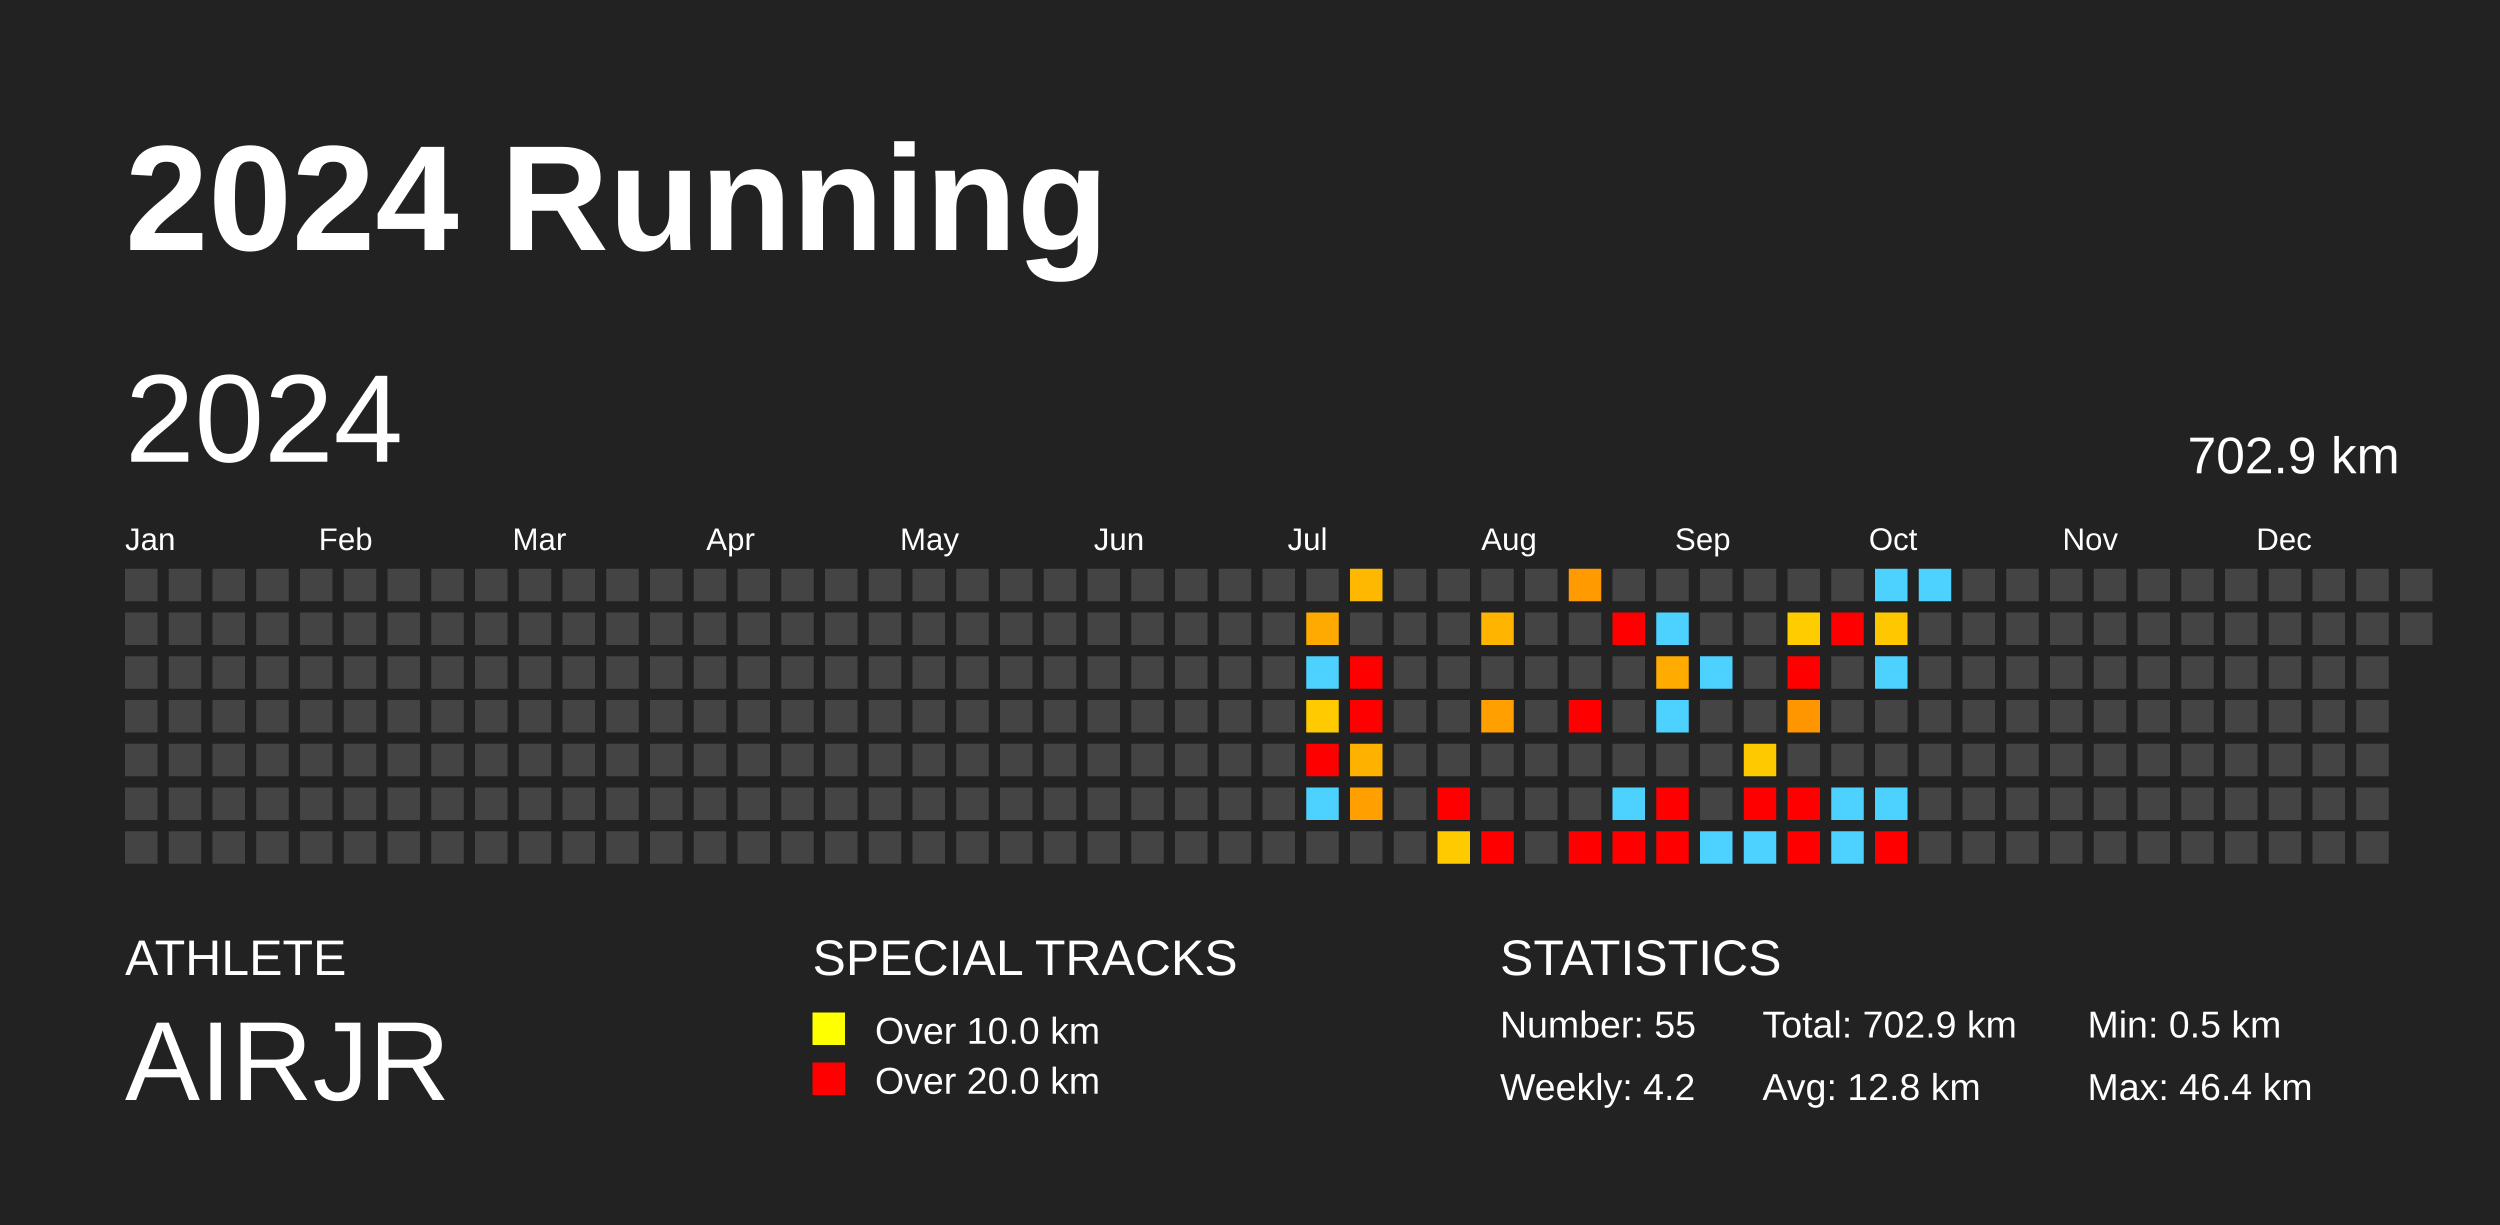
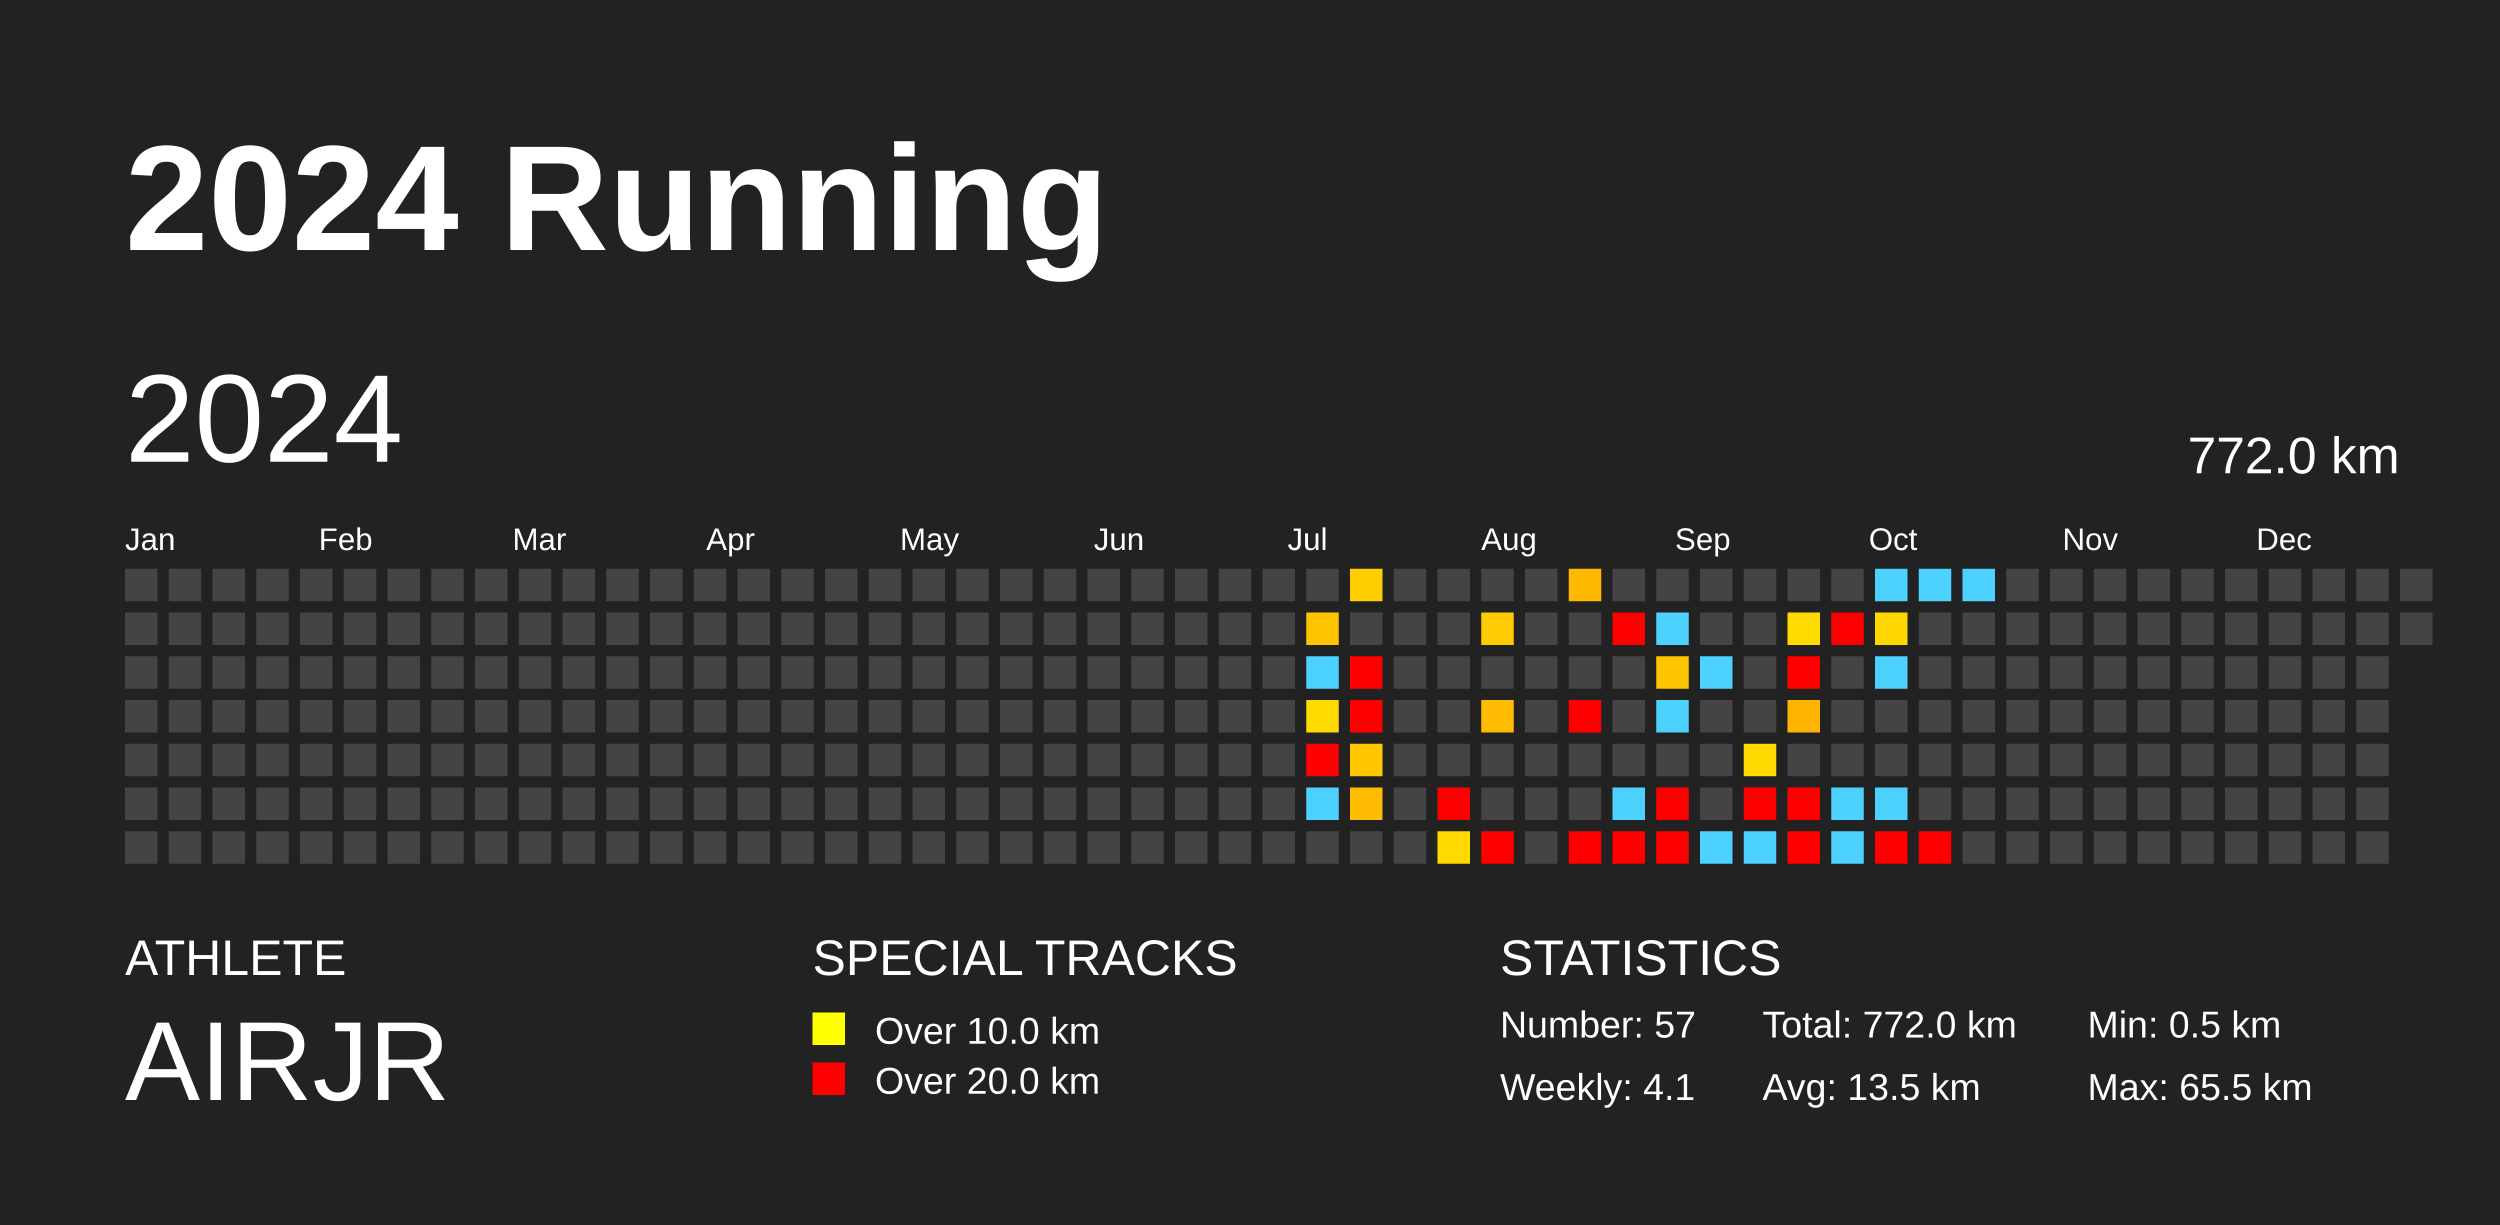
<svg xmlns="http://www.w3.org/2000/svg" baseProfile="full" height="98mm" version="1.1" viewBox="0,0,200,98" width="200mm">
  <defs />
  <rect fill="#222222" height="98" width="200" x="0" y="0" />
  <text fill="#FFFFFF" style="font-size:12px; font-family:Arial; font-weight:bold;" x="10" y="20">2024 Running</text>
  <text fill="#FFFFFF" style="font-size:4px; font-family:Arial" x="10" y="78">ATHLETE</text>
  <text fill="#FFFFFF" style="font-size:9px; font-family:Arial" x="10" y="88">AIRJR</text>
  <text fill="#FFFFFF" style="font-size:4px; font-family:Arial" x="65" y="78">SPECIAL TRACKS</text>
  <rect fill="yellow" height="2.6" width="2.6" x="65" y="81" />
  <text fill="#FFFFFF" style="font-size:3px; font-family:Arial" x="70" y="83.5">Over 10.0 km</text>
  <rect fill="red" height="2.6" width="2.6" x="65" y="85" />
  <text fill="#FFFFFF" style="font-size:3px; font-family:Arial" x="70" y="87.5">Over 20.0 km</text>
  <text fill="#FFFFFF" style="font-size:4px; font-family:Arial" x="120" y="78">STATISTICS</text>
-   <text fill="#FFFFFF" style="font-size:3px; font-family:Arial" x="120" y="83">Number: 55</text>
-   <text fill="#FFFFFF" style="font-size:3px; font-family:Arial" x="120" y="88">Weekly: 4.2</text>
-   <text fill="#FFFFFF" style="font-size:3px; font-family:Arial" x="141" y="83">Total: 702.9 km</text>
-   <text fill="#FFFFFF" style="font-size:3px; font-family:Arial" x="141" y="88">Avg: 12.8 km</text>
+   <text fill="#FFFFFF" style="font-size:3px; font-family:Arial" x="120" y="83">Number: 57</text>
+   <text fill="#FFFFFF" style="font-size:3px; font-family:Arial" x="120" y="88">Weekly: 4.1</text>
+   <text fill="#FFFFFF" style="font-size:3px; font-family:Arial" x="141" y="83">Total: 772.0 km</text>
+   <text fill="#FFFFFF" style="font-size:3px; font-family:Arial" x="141" y="88">Avg: 13.5 km</text>
  <text fill="#FFFFFF" style="font-size:3px; font-family:Arial" x="167" y="83">Min: 0.5 km</text>
-   <text fill="#FFFFFF" style="font-size:3px; font-family:Arial" x="167" y="88">Max: 46.4 km</text>
+   <text fill="#FFFFFF" style="font-size:3px; font-family:Arial" x="167" y="88">Max: 65.5 km</text>
  <text dominant-baseline="hanging" fill="#FFFFFF" style="font-size:10.0px; font-family:Arial;" x="10" y="30">2024</text>
-   <text dominant-baseline="hanging" fill="#FFFFFF" style="font-size:4.125px; font-family:Arial;" x="175" y="35">702.9 km</text>
+   <text dominant-baseline="hanging" fill="#FFFFFF" style="font-size:4.125px; font-family:Arial;" x="175" y="35">772.0 km</text>
  <text fill="#FFFFFF" style="font-size:2.5px; font-family:Arial" x="10.0" y="44">Jan</text>
  <text fill="#FFFFFF" style="font-size:2.5px; font-family:Arial" x="25.5" y="44">Feb</text>
  <text fill="#FFFFFF" style="font-size:2.5px; font-family:Arial" x="41.0" y="44">Mar</text>
  <text fill="#FFFFFF" style="font-size:2.5px; font-family:Arial" x="56.5" y="44">Apr</text>
  <text fill="#FFFFFF" style="font-size:2.5px; font-family:Arial" x="72.0" y="44">May</text>
  <text fill="#FFFFFF" style="font-size:2.5px; font-family:Arial" x="87.5" y="44">Jun</text>
  <text fill="#FFFFFF" style="font-size:2.5px; font-family:Arial" x="103.0" y="44">Jul</text>
  <text fill="#FFFFFF" style="font-size:2.5px; font-family:Arial" x="118.5" y="44">Aug</text>
  <text fill="#FFFFFF" style="font-size:2.5px; font-family:Arial" x="134.0" y="44">Sep</text>
  <text fill="#FFFFFF" style="font-size:2.5px; font-family:Arial" x="149.5" y="44">Oct</text>
  <text fill="#FFFFFF" style="font-size:2.5px; font-family:Arial" x="165.0" y="44">Nov</text>
  <text fill="#FFFFFF" style="font-size:2.5px; font-family:Arial" x="180.5" y="44">Dec</text>
  <rect fill="#444444" height="2.6" width="2.6" x="10.0" y="45.5" />
  <rect fill="#444444" height="2.6" width="2.6" x="10.0" y="49.0" />
  <rect fill="#444444" height="2.6" width="2.6" x="10.0" y="52.5" />
  <rect fill="#444444" height="2.6" width="2.6" x="10.0" y="56.0" />
  <rect fill="#444444" height="2.6" width="2.6" x="10.0" y="59.5" />
  <rect fill="#444444" height="2.6" width="2.6" x="10.0" y="63.0" />
  <rect fill="#444444" height="2.6" width="2.6" x="10.0" y="66.5" />
  <rect fill="#444444" height="2.6" width="2.6" x="13.5" y="45.5" />
  <rect fill="#444444" height="2.6" width="2.6" x="13.5" y="49.0" />
  <rect fill="#444444" height="2.6" width="2.6" x="13.5" y="52.5" />
  <rect fill="#444444" height="2.6" width="2.6" x="13.5" y="56.0" />
  <rect fill="#444444" height="2.6" width="2.6" x="13.5" y="59.5" />
  <rect fill="#444444" height="2.6" width="2.6" x="13.5" y="63.0" />
  <rect fill="#444444" height="2.6" width="2.6" x="13.5" y="66.5" />
  <rect fill="#444444" height="2.6" width="2.6" x="17.0" y="45.5" />
  <rect fill="#444444" height="2.6" width="2.6" x="17.0" y="49.0" />
  <rect fill="#444444" height="2.6" width="2.6" x="17.0" y="52.5" />
  <rect fill="#444444" height="2.6" width="2.6" x="17.0" y="56.0" />
  <rect fill="#444444" height="2.6" width="2.6" x="17.0" y="59.5" />
  <rect fill="#444444" height="2.6" width="2.6" x="17.0" y="63.0" />
  <rect fill="#444444" height="2.6" width="2.6" x="17.0" y="66.5" />
  <rect fill="#444444" height="2.6" width="2.6" x="20.5" y="45.5" />
  <rect fill="#444444" height="2.6" width="2.6" x="20.5" y="49.0" />
  <rect fill="#444444" height="2.6" width="2.6" x="20.5" y="52.5" />
  <rect fill="#444444" height="2.6" width="2.6" x="20.5" y="56.0" />
  <rect fill="#444444" height="2.6" width="2.6" x="20.5" y="59.5" />
  <rect fill="#444444" height="2.6" width="2.6" x="20.5" y="63.0" />
  <rect fill="#444444" height="2.6" width="2.6" x="20.5" y="66.5" />
  <rect fill="#444444" height="2.6" width="2.6" x="24.0" y="45.5" />
  <rect fill="#444444" height="2.6" width="2.6" x="24.0" y="49.0" />
  <rect fill="#444444" height="2.6" width="2.6" x="24.0" y="52.5" />
  <rect fill="#444444" height="2.6" width="2.6" x="24.0" y="56.0" />
  <rect fill="#444444" height="2.6" width="2.6" x="24.0" y="59.5" />
  <rect fill="#444444" height="2.6" width="2.6" x="24.0" y="63.0" />
  <rect fill="#444444" height="2.6" width="2.6" x="24.0" y="66.5" />
  <rect fill="#444444" height="2.6" width="2.6" x="27.5" y="45.5" />
  <rect fill="#444444" height="2.6" width="2.6" x="27.5" y="49.0" />
  <rect fill="#444444" height="2.6" width="2.6" x="27.5" y="52.5" />
  <rect fill="#444444" height="2.6" width="2.6" x="27.5" y="56.0" />
  <rect fill="#444444" height="2.6" width="2.6" x="27.5" y="59.5" />
  <rect fill="#444444" height="2.6" width="2.6" x="27.5" y="63.0" />
  <rect fill="#444444" height="2.6" width="2.6" x="27.5" y="66.5" />
  <rect fill="#444444" height="2.6" width="2.6" x="31.0" y="45.5" />
  <rect fill="#444444" height="2.6" width="2.6" x="31.0" y="49.0" />
  <rect fill="#444444" height="2.6" width="2.6" x="31.0" y="52.5" />
  <rect fill="#444444" height="2.6" width="2.6" x="31.0" y="56.0" />
  <rect fill="#444444" height="2.6" width="2.6" x="31.0" y="59.5" />
  <rect fill="#444444" height="2.6" width="2.6" x="31.0" y="63.0" />
  <rect fill="#444444" height="2.6" width="2.6" x="31.0" y="66.5" />
  <rect fill="#444444" height="2.6" width="2.6" x="34.5" y="45.5" />
  <rect fill="#444444" height="2.6" width="2.6" x="34.5" y="49.0" />
  <rect fill="#444444" height="2.6" width="2.6" x="34.5" y="52.5" />
  <rect fill="#444444" height="2.6" width="2.6" x="34.5" y="56.0" />
  <rect fill="#444444" height="2.6" width="2.6" x="34.5" y="59.5" />
  <rect fill="#444444" height="2.6" width="2.6" x="34.5" y="63.0" />
  <rect fill="#444444" height="2.6" width="2.6" x="34.5" y="66.5" />
  <rect fill="#444444" height="2.6" width="2.6" x="38.0" y="45.5" />
  <rect fill="#444444" height="2.6" width="2.6" x="38.0" y="49.0" />
  <rect fill="#444444" height="2.6" width="2.6" x="38.0" y="52.5" />
  <rect fill="#444444" height="2.6" width="2.6" x="38.0" y="56.0" />
  <rect fill="#444444" height="2.6" width="2.6" x="38.0" y="59.5" />
  <rect fill="#444444" height="2.6" width="2.6" x="38.0" y="63.0" />
  <rect fill="#444444" height="2.6" width="2.6" x="38.0" y="66.5" />
  <rect fill="#444444" height="2.6" width="2.6" x="41.5" y="45.5" />
  <rect fill="#444444" height="2.6" width="2.6" x="41.5" y="49.0" />
  <rect fill="#444444" height="2.6" width="2.6" x="41.5" y="52.5" />
  <rect fill="#444444" height="2.6" width="2.6" x="41.5" y="56.0" />
  <rect fill="#444444" height="2.6" width="2.6" x="41.5" y="59.5" />
  <rect fill="#444444" height="2.6" width="2.6" x="41.5" y="63.0" />
  <rect fill="#444444" height="2.6" width="2.6" x="41.5" y="66.5" />
  <rect fill="#444444" height="2.6" width="2.6" x="45.0" y="45.5" />
  <rect fill="#444444" height="2.6" width="2.6" x="45.0" y="49.0" />
  <rect fill="#444444" height="2.6" width="2.6" x="45.0" y="52.5" />
  <rect fill="#444444" height="2.6" width="2.6" x="45.0" y="56.0" />
  <rect fill="#444444" height="2.6" width="2.6" x="45.0" y="59.5" />
  <rect fill="#444444" height="2.6" width="2.6" x="45.0" y="63.0" />
  <rect fill="#444444" height="2.6" width="2.6" x="45.0" y="66.5" />
  <rect fill="#444444" height="2.6" width="2.6" x="48.5" y="45.5" />
  <rect fill="#444444" height="2.6" width="2.6" x="48.5" y="49.0" />
  <rect fill="#444444" height="2.6" width="2.6" x="48.5" y="52.5" />
  <rect fill="#444444" height="2.6" width="2.6" x="48.5" y="56.0" />
  <rect fill="#444444" height="2.6" width="2.6" x="48.5" y="59.5" />
  <rect fill="#444444" height="2.6" width="2.6" x="48.5" y="63.0" />
  <rect fill="#444444" height="2.6" width="2.6" x="48.5" y="66.5" />
  <rect fill="#444444" height="2.6" width="2.6" x="52.0" y="45.5" />
  <rect fill="#444444" height="2.6" width="2.6" x="52.0" y="49.0" />
  <rect fill="#444444" height="2.6" width="2.6" x="52.0" y="52.5" />
  <rect fill="#444444" height="2.6" width="2.6" x="52.0" y="56.0" />
  <rect fill="#444444" height="2.6" width="2.6" x="52.0" y="59.5" />
  <rect fill="#444444" height="2.6" width="2.6" x="52.0" y="63.0" />
  <rect fill="#444444" height="2.6" width="2.6" x="52.0" y="66.5" />
  <rect fill="#444444" height="2.6" width="2.6" x="55.5" y="45.5" />
  <rect fill="#444444" height="2.6" width="2.6" x="55.5" y="49.0" />
  <rect fill="#444444" height="2.6" width="2.6" x="55.5" y="52.5" />
  <rect fill="#444444" height="2.6" width="2.6" x="55.5" y="56.0" />
  <rect fill="#444444" height="2.6" width="2.6" x="55.5" y="59.5" />
  <rect fill="#444444" height="2.6" width="2.6" x="55.5" y="63.0" />
  <rect fill="#444444" height="2.6" width="2.6" x="55.5" y="66.5" />
  <rect fill="#444444" height="2.6" width="2.6" x="59.0" y="45.5" />
  <rect fill="#444444" height="2.6" width="2.6" x="59.0" y="49.0" />
  <rect fill="#444444" height="2.6" width="2.6" x="59.0" y="52.5" />
  <rect fill="#444444" height="2.6" width="2.6" x="59.0" y="56.0" />
  <rect fill="#444444" height="2.6" width="2.6" x="59.0" y="59.5" />
  <rect fill="#444444" height="2.6" width="2.6" x="59.0" y="63.0" />
  <rect fill="#444444" height="2.6" width="2.6" x="59.0" y="66.5" />
  <rect fill="#444444" height="2.6" width="2.6" x="62.5" y="45.5" />
  <rect fill="#444444" height="2.6" width="2.6" x="62.5" y="49.0" />
  <rect fill="#444444" height="2.6" width="2.6" x="62.5" y="52.5" />
  <rect fill="#444444" height="2.6" width="2.6" x="62.5" y="56.0" />
  <rect fill="#444444" height="2.6" width="2.6" x="62.5" y="59.5" />
  <rect fill="#444444" height="2.6" width="2.6" x="62.5" y="63.0" />
  <rect fill="#444444" height="2.6" width="2.6" x="62.5" y="66.5" />
  <rect fill="#444444" height="2.6" width="2.6" x="66.0" y="45.5" />
  <rect fill="#444444" height="2.6" width="2.6" x="66.0" y="49.0" />
  <rect fill="#444444" height="2.6" width="2.6" x="66.0" y="52.5" />
  <rect fill="#444444" height="2.6" width="2.6" x="66.0" y="56.0" />
  <rect fill="#444444" height="2.6" width="2.6" x="66.0" y="59.5" />
  <rect fill="#444444" height="2.6" width="2.6" x="66.0" y="63.0" />
  <rect fill="#444444" height="2.6" width="2.6" x="66.0" y="66.5" />
  <rect fill="#444444" height="2.6" width="2.6" x="69.5" y="45.5" />
  <rect fill="#444444" height="2.6" width="2.6" x="69.5" y="49.0" />
  <rect fill="#444444" height="2.6" width="2.6" x="69.5" y="52.5" />
  <rect fill="#444444" height="2.6" width="2.6" x="69.5" y="56.0" />
  <rect fill="#444444" height="2.6" width="2.6" x="69.5" y="59.5" />
  <rect fill="#444444" height="2.6" width="2.6" x="69.5" y="63.0" />
  <rect fill="#444444" height="2.6" width="2.6" x="69.5" y="66.5" />
  <rect fill="#444444" height="2.6" width="2.6" x="73.0" y="45.5" />
  <rect fill="#444444" height="2.6" width="2.6" x="73.0" y="49.0" />
  <rect fill="#444444" height="2.6" width="2.6" x="73.0" y="52.5" />
  <rect fill="#444444" height="2.6" width="2.6" x="73.0" y="56.0" />
  <rect fill="#444444" height="2.6" width="2.6" x="73.0" y="59.5" />
  <rect fill="#444444" height="2.6" width="2.6" x="73.0" y="63.0" />
  <rect fill="#444444" height="2.6" width="2.6" x="73.0" y="66.5" />
  <rect fill="#444444" height="2.6" width="2.6" x="76.5" y="45.5" />
  <rect fill="#444444" height="2.6" width="2.6" x="76.5" y="49.0" />
  <rect fill="#444444" height="2.6" width="2.6" x="76.5" y="52.5" />
  <rect fill="#444444" height="2.6" width="2.6" x="76.5" y="56.0" />
  <rect fill="#444444" height="2.6" width="2.6" x="76.5" y="59.5" />
  <rect fill="#444444" height="2.6" width="2.6" x="76.5" y="63.0" />
  <rect fill="#444444" height="2.6" width="2.6" x="76.5" y="66.5" />
  <rect fill="#444444" height="2.6" width="2.6" x="80.0" y="45.5" />
  <rect fill="#444444" height="2.6" width="2.6" x="80.0" y="49.0" />
  <rect fill="#444444" height="2.6" width="2.6" x="80.0" y="52.5" />
  <rect fill="#444444" height="2.6" width="2.6" x="80.0" y="56.0" />
  <rect fill="#444444" height="2.6" width="2.6" x="80.0" y="59.5" />
  <rect fill="#444444" height="2.6" width="2.6" x="80.0" y="63.0" />
  <rect fill="#444444" height="2.6" width="2.6" x="80.0" y="66.5" />
  <rect fill="#444444" height="2.6" width="2.6" x="83.5" y="45.5" />
  <rect fill="#444444" height="2.6" width="2.6" x="83.5" y="49.0" />
  <rect fill="#444444" height="2.6" width="2.6" x="83.5" y="52.5" />
  <rect fill="#444444" height="2.6" width="2.6" x="83.5" y="56.0" />
  <rect fill="#444444" height="2.6" width="2.6" x="83.5" y="59.5" />
  <rect fill="#444444" height="2.6" width="2.6" x="83.5" y="63.0" />
  <rect fill="#444444" height="2.6" width="2.6" x="83.5" y="66.5" />
  <rect fill="#444444" height="2.6" width="2.6" x="87.0" y="45.5" />
  <rect fill="#444444" height="2.6" width="2.6" x="87.0" y="49.0" />
  <rect fill="#444444" height="2.6" width="2.6" x="87.0" y="52.5" />
  <rect fill="#444444" height="2.6" width="2.6" x="87.0" y="56.0" />
  <rect fill="#444444" height="2.6" width="2.6" x="87.0" y="59.5" />
  <rect fill="#444444" height="2.6" width="2.6" x="87.0" y="63.0" />
  <rect fill="#444444" height="2.6" width="2.6" x="87.0" y="66.5" />
  <rect fill="#444444" height="2.6" width="2.6" x="90.5" y="45.5" />
  <rect fill="#444444" height="2.6" width="2.6" x="90.5" y="49.0" />
  <rect fill="#444444" height="2.6" width="2.6" x="90.5" y="52.5" />
  <rect fill="#444444" height="2.6" width="2.6" x="90.5" y="56.0" />
  <rect fill="#444444" height="2.6" width="2.6" x="90.5" y="59.5" />
  <rect fill="#444444" height="2.6" width="2.6" x="90.5" y="63.0" />
  <rect fill="#444444" height="2.6" width="2.6" x="90.5" y="66.5" />
  <rect fill="#444444" height="2.6" width="2.6" x="94.0" y="45.5" />
  <rect fill="#444444" height="2.6" width="2.6" x="94.0" y="49.0" />
  <rect fill="#444444" height="2.6" width="2.6" x="94.0" y="52.5" />
  <rect fill="#444444" height="2.6" width="2.6" x="94.0" y="56.0" />
  <rect fill="#444444" height="2.6" width="2.6" x="94.0" y="59.5" />
  <rect fill="#444444" height="2.6" width="2.6" x="94.0" y="63.0" />
  <rect fill="#444444" height="2.6" width="2.6" x="94.0" y="66.5" />
  <rect fill="#444444" height="2.6" width="2.6" x="97.5" y="45.5" />
  <rect fill="#444444" height="2.6" width="2.6" x="97.5" y="49.0" />
  <rect fill="#444444" height="2.6" width="2.6" x="97.5" y="52.5" />
  <rect fill="#444444" height="2.6" width="2.6" x="97.5" y="56.0" />
  <rect fill="#444444" height="2.6" width="2.6" x="97.5" y="59.5" />
  <rect fill="#444444" height="2.6" width="2.6" x="97.5" y="63.0" />
  <rect fill="#444444" height="2.6" width="2.6" x="97.5" y="66.5" />
  <rect fill="#444444" height="2.6" width="2.6" x="101.0" y="45.5" />
  <rect fill="#444444" height="2.6" width="2.6" x="101.0" y="49.0" />
  <rect fill="#444444" height="2.6" width="2.6" x="101.0" y="52.5" />
  <rect fill="#444444" height="2.6" width="2.6" x="101.0" y="56.0" />
  <rect fill="#444444" height="2.6" width="2.6" x="101.0" y="59.5" />
  <rect fill="#444444" height="2.6" width="2.6" x="101.0" y="63.0" />
  <rect fill="#444444" height="2.6" width="2.6" x="101.0" y="66.5" />
  <rect fill="#444444" height="2.6" width="2.6" x="104.5" y="45.5" />
-   <rect fill="#ffaa00" height="2.6" width="2.6" x="104.5" y="49.0" />
+   <rect fill="#ffc300" height="2.6" width="2.6" x="104.5" y="49.0" />
  <rect fill="#4dd2ff" height="2.6" width="2.6" x="104.5" y="52.5" />
-   <rect fill="#ffcb00" height="2.6" width="2.6" x="104.5" y="56.0" />
+   <rect fill="#ffda00" height="2.6" width="2.6" x="104.5" y="56.0" />
  <rect fill="red" height="2.6" width="2.6" x="104.5" y="59.5" />
  <rect fill="#4dd2ff" height="2.6" width="2.6" x="104.5" y="63.0" />
  <rect fill="#444444" height="2.6" width="2.6" x="104.5" y="66.5" />
-   <rect fill="#ffb800" height="2.6" width="2.6" x="108.0" y="45.5" />
+   <rect fill="#ffcd00" height="2.6" width="2.6" x="108.0" y="45.5" />
  <rect fill="#444444" height="2.6" width="2.6" x="108.0" y="49.0" />
  <rect fill="red" height="2.6" width="2.6" x="108.0" y="52.5" />
  <rect fill="red" height="2.6" width="2.6" x="108.0" y="56.0" />
-   <rect fill="#ffb100" height="2.6" width="2.6" x="108.0" y="59.5" />
-   <rect fill="#ff9f00" height="2.6" width="2.6" x="108.0" y="63.0" />
+   <rect fill="#ffc800" height="2.6" width="2.6" x="108.0" y="59.5" />
+   <rect fill="#ffbc00" height="2.6" width="2.6" x="108.0" y="63.0" />
  <rect fill="#444444" height="2.6" width="2.6" x="108.0" y="66.5" />
  <rect fill="#444444" height="2.6" width="2.6" x="111.5" y="45.5" />
  <rect fill="#444444" height="2.6" width="2.6" x="111.5" y="49.0" />
  <rect fill="#444444" height="2.6" width="2.6" x="111.5" y="52.5" />
  <rect fill="#444444" height="2.6" width="2.6" x="111.5" y="56.0" />
  <rect fill="#444444" height="2.6" width="2.6" x="111.5" y="59.5" />
  <rect fill="#444444" height="2.6" width="2.6" x="111.5" y="63.0" />
  <rect fill="#444444" height="2.6" width="2.6" x="111.5" y="66.5" />
  <rect fill="#444444" height="2.6" width="2.6" x="115.0" y="45.5" />
  <rect fill="#444444" height="2.6" width="2.6" x="115.0" y="49.0" />
  <rect fill="#444444" height="2.6" width="2.6" x="115.0" y="52.5" />
  <rect fill="#444444" height="2.6" width="2.6" x="115.0" y="56.0" />
  <rect fill="#444444" height="2.6" width="2.6" x="115.0" y="59.5" />
  <rect fill="red" height="2.6" width="2.6" x="115.0" y="63.0" />
-   <rect fill="#ffca00" height="2.6" width="2.6" x="115.0" y="66.5" />
+   <rect fill="#ffd900" height="2.6" width="2.6" x="115.0" y="66.5" />
  <rect fill="#444444" height="2.6" width="2.6" x="118.5" y="45.5" />
-   <rect fill="#ffb500" height="2.6" width="2.6" x="118.5" y="49.0" />
+   <rect fill="#ffcb00" height="2.6" width="2.6" x="118.5" y="49.0" />
  <rect fill="#444444" height="2.6" width="2.6" x="118.5" y="52.5" />
-   <rect fill="#ffa000" height="2.6" width="2.6" x="118.5" y="56.0" />
+   <rect fill="#ffbc00" height="2.6" width="2.6" x="118.5" y="56.0" />
  <rect fill="#444444" height="2.6" width="2.6" x="118.5" y="59.5" />
  <rect fill="#444444" height="2.6" width="2.6" x="118.5" y="63.0" />
  <rect fill="red" height="2.6" width="2.6" x="118.5" y="66.5" />
  <rect fill="#444444" height="2.6" width="2.6" x="122.0" y="45.5" />
  <rect fill="#444444" height="2.6" width="2.6" x="122.0" y="49.0" />
  <rect fill="#444444" height="2.6" width="2.6" x="122.0" y="52.5" />
  <rect fill="#444444" height="2.6" width="2.6" x="122.0" y="56.0" />
  <rect fill="#444444" height="2.6" width="2.6" x="122.0" y="59.5" />
  <rect fill="#444444" height="2.6" width="2.6" x="122.0" y="63.0" />
  <rect fill="#444444" height="2.6" width="2.6" x="122.0" y="66.5" />
-   <rect fill="#ff9b00" height="2.6" width="2.6" x="125.5" y="45.5" />
+   <rect fill="#ffb900" height="2.6" width="2.6" x="125.5" y="45.5" />
  <rect fill="#444444" height="2.6" width="2.6" x="125.5" y="49.0" />
  <rect fill="#444444" height="2.6" width="2.6" x="125.5" y="52.5" />
  <rect fill="red" height="2.6" width="2.6" x="125.5" y="56.0" />
  <rect fill="#444444" height="2.6" width="2.6" x="125.5" y="59.5" />
  <rect fill="#444444" height="2.6" width="2.6" x="125.5" y="63.0" />
  <rect fill="red" height="2.6" width="2.6" x="125.5" y="66.5" />
  <rect fill="#444444" height="2.6" width="2.6" x="129.0" y="45.5" />
  <rect fill="red" height="2.6" width="2.6" x="129.0" y="49.0" />
  <rect fill="#444444" height="2.6" width="2.6" x="129.0" y="52.5" />
  <rect fill="#444444" height="2.6" width="2.6" x="129.0" y="56.0" />
  <rect fill="#444444" height="2.6" width="2.6" x="129.0" y="59.5" />
  <rect fill="#4dd2ff" height="2.6" width="2.6" x="129.0" y="63.0" />
  <rect fill="red" height="2.6" width="2.6" x="129.0" y="66.5" />
  <rect fill="#444444" height="2.6" width="2.6" x="132.5" y="45.5" />
  <rect fill="#4dd2ff" height="2.6" width="2.6" x="132.5" y="49.0" />
-   <rect fill="#ffab00" height="2.6" width="2.6" x="132.5" y="52.5" />
+   <rect fill="#ffc400" height="2.6" width="2.6" x="132.5" y="52.5" />
  <rect fill="#4dd2ff" height="2.6" width="2.6" x="132.5" y="56.0" />
  <rect fill="#444444" height="2.6" width="2.6" x="132.5" y="59.5" />
  <rect fill="red" height="2.6" width="2.6" x="132.5" y="63.0" />
  <rect fill="red" height="2.6" width="2.6" x="132.5" y="66.5" />
  <rect fill="#444444" height="2.6" width="2.6" x="136.0" y="45.5" />
  <rect fill="#444444" height="2.6" width="2.6" x="136.0" y="49.0" />
  <rect fill="#4dd2ff" height="2.6" width="2.6" x="136.0" y="52.5" />
  <rect fill="#444444" height="2.6" width="2.6" x="136.0" y="56.0" />
  <rect fill="#444444" height="2.6" width="2.6" x="136.0" y="59.5" />
  <rect fill="#444444" height="2.6" width="2.6" x="136.0" y="63.0" />
  <rect fill="#4dd2ff" height="2.6" width="2.6" x="136.0" y="66.5" />
  <rect fill="#444444" height="2.6" width="2.6" x="139.5" y="45.5" />
  <rect fill="#444444" height="2.6" width="2.6" x="139.5" y="49.0" />
  <rect fill="#444444" height="2.6" width="2.6" x="139.5" y="52.5" />
  <rect fill="#444444" height="2.6" width="2.6" x="139.5" y="56.0" />
-   <rect fill="#ffc900" height="2.6" width="2.6" x="139.5" y="59.5" />
+   <rect fill="#ffd900" height="2.6" width="2.6" x="139.5" y="59.5" />
  <rect fill="red" height="2.6" width="2.6" x="139.5" y="63.0" />
  <rect fill="#4dd2ff" height="2.6" width="2.6" x="139.5" y="66.5" />
  <rect fill="#444444" height="2.6" width="2.6" x="143.0" y="45.5" />
-   <rect fill="#ffcc00" height="2.6" width="2.6" x="143.0" y="49.0" />
+   <rect fill="#ffdb00" height="2.6" width="2.6" x="143.0" y="49.0" />
  <rect fill="red" height="2.6" width="2.6" x="143.0" y="52.5" />
-   <rect fill="#ff9600" height="2.6" width="2.6" x="143.0" y="56.0" />
+   <rect fill="#ffb500" height="2.6" width="2.6" x="143.0" y="56.0" />
  <rect fill="#444444" height="2.6" width="2.6" x="143.0" y="59.5" />
  <rect fill="red" height="2.6" width="2.6" x="143.0" y="63.0" />
  <rect fill="red" height="2.6" width="2.6" x="143.0" y="66.5" />
  <rect fill="#444444" height="2.6" width="2.6" x="146.5" y="45.5" />
  <rect fill="red" height="2.6" width="2.6" x="146.5" y="49.0" />
  <rect fill="#444444" height="2.6" width="2.6" x="146.5" y="52.5" />
  <rect fill="#444444" height="2.6" width="2.6" x="146.5" y="56.0" />
  <rect fill="#444444" height="2.6" width="2.6" x="146.5" y="59.5" />
  <rect fill="#4dd2ff" height="2.6" width="2.6" x="146.5" y="63.0" />
  <rect fill="#4dd2ff" height="2.6" width="2.6" x="146.5" y="66.5" />
  <rect fill="#4dd2ff" height="2.6" width="2.6" x="150.0" y="45.5" />
-   <rect fill="#ffc700" height="2.6" width="2.6" x="150.0" y="49.0" />
+   <rect fill="#ffd700" height="2.6" width="2.6" x="150.0" y="49.0" />
  <rect fill="#4dd2ff" height="2.6" width="2.6" x="150.0" y="52.5" />
  <rect fill="#444444" height="2.6" width="2.6" x="150.0" y="56.0" />
  <rect fill="#444444" height="2.6" width="2.6" x="150.0" y="59.5" />
  <rect fill="#4dd2ff" height="2.6" width="2.6" x="150.0" y="63.0" />
  <rect fill="red" height="2.6" width="2.6" x="150.0" y="66.5" />
  <rect fill="#4dd2ff" height="2.6" width="2.6" x="153.5" y="45.5" />
  <rect fill="#444444" height="2.6" width="2.6" x="153.5" y="49.0" />
  <rect fill="#444444" height="2.6" width="2.6" x="153.5" y="52.5" />
  <rect fill="#444444" height="2.6" width="2.6" x="153.5" y="56.0" />
  <rect fill="#444444" height="2.6" width="2.6" x="153.5" y="59.5" />
  <rect fill="#444444" height="2.6" width="2.6" x="153.5" y="63.0" />
-   <rect fill="#444444" height="2.6" width="2.6" x="153.5" y="66.5" />
-   <rect fill="#444444" height="2.6" width="2.6" x="157.0" y="45.5" />
+   <rect fill="red" height="2.6" width="2.6" x="153.5" y="66.5" />
+   <rect fill="#4dd2ff" height="2.6" width="2.6" x="157.0" y="45.5" />
  <rect fill="#444444" height="2.6" width="2.6" x="157.0" y="49.0" />
  <rect fill="#444444" height="2.6" width="2.6" x="157.0" y="52.5" />
  <rect fill="#444444" height="2.6" width="2.6" x="157.0" y="56.0" />
  <rect fill="#444444" height="2.6" width="2.6" x="157.0" y="59.5" />
  <rect fill="#444444" height="2.6" width="2.6" x="157.0" y="63.0" />
  <rect fill="#444444" height="2.6" width="2.6" x="157.0" y="66.5" />
  <rect fill="#444444" height="2.6" width="2.6" x="160.5" y="45.5" />
  <rect fill="#444444" height="2.6" width="2.6" x="160.5" y="49.0" />
  <rect fill="#444444" height="2.6" width="2.6" x="160.5" y="52.5" />
  <rect fill="#444444" height="2.6" width="2.6" x="160.5" y="56.0" />
  <rect fill="#444444" height="2.6" width="2.6" x="160.5" y="59.5" />
  <rect fill="#444444" height="2.6" width="2.6" x="160.5" y="63.0" />
  <rect fill="#444444" height="2.6" width="2.6" x="160.5" y="66.5" />
  <rect fill="#444444" height="2.6" width="2.6" x="164.0" y="45.5" />
  <rect fill="#444444" height="2.6" width="2.6" x="164.0" y="49.0" />
  <rect fill="#444444" height="2.6" width="2.6" x="164.0" y="52.5" />
  <rect fill="#444444" height="2.6" width="2.6" x="164.0" y="56.0" />
  <rect fill="#444444" height="2.6" width="2.6" x="164.0" y="59.5" />
  <rect fill="#444444" height="2.6" width="2.6" x="164.0" y="63.0" />
  <rect fill="#444444" height="2.6" width="2.6" x="164.0" y="66.5" />
  <rect fill="#444444" height="2.6" width="2.6" x="167.5" y="45.5" />
  <rect fill="#444444" height="2.6" width="2.6" x="167.5" y="49.0" />
  <rect fill="#444444" height="2.6" width="2.6" x="167.5" y="52.5" />
  <rect fill="#444444" height="2.6" width="2.6" x="167.5" y="56.0" />
  <rect fill="#444444" height="2.6" width="2.6" x="167.5" y="59.5" />
  <rect fill="#444444" height="2.6" width="2.6" x="167.5" y="63.0" />
  <rect fill="#444444" height="2.6" width="2.6" x="167.5" y="66.5" />
  <rect fill="#444444" height="2.6" width="2.6" x="171.0" y="45.5" />
  <rect fill="#444444" height="2.6" width="2.6" x="171.0" y="49.0" />
  <rect fill="#444444" height="2.6" width="2.6" x="171.0" y="52.5" />
  <rect fill="#444444" height="2.6" width="2.6" x="171.0" y="56.0" />
  <rect fill="#444444" height="2.6" width="2.6" x="171.0" y="59.5" />
  <rect fill="#444444" height="2.6" width="2.6" x="171.0" y="63.0" />
  <rect fill="#444444" height="2.6" width="2.6" x="171.0" y="66.5" />
  <rect fill="#444444" height="2.6" width="2.6" x="174.5" y="45.5" />
  <rect fill="#444444" height="2.6" width="2.6" x="174.5" y="49.0" />
  <rect fill="#444444" height="2.6" width="2.6" x="174.5" y="52.5" />
  <rect fill="#444444" height="2.6" width="2.6" x="174.5" y="56.0" />
  <rect fill="#444444" height="2.6" width="2.6" x="174.5" y="59.5" />
  <rect fill="#444444" height="2.6" width="2.6" x="174.5" y="63.0" />
  <rect fill="#444444" height="2.6" width="2.6" x="174.5" y="66.5" />
  <rect fill="#444444" height="2.6" width="2.6" x="178.0" y="45.5" />
  <rect fill="#444444" height="2.6" width="2.6" x="178.0" y="49.0" />
  <rect fill="#444444" height="2.6" width="2.6" x="178.0" y="52.5" />
  <rect fill="#444444" height="2.6" width="2.6" x="178.0" y="56.0" />
  <rect fill="#444444" height="2.6" width="2.6" x="178.0" y="59.5" />
  <rect fill="#444444" height="2.6" width="2.6" x="178.0" y="63.0" />
  <rect fill="#444444" height="2.6" width="2.6" x="178.0" y="66.5" />
  <rect fill="#444444" height="2.6" width="2.6" x="181.5" y="45.5" />
  <rect fill="#444444" height="2.6" width="2.6" x="181.5" y="49.0" />
  <rect fill="#444444" height="2.6" width="2.6" x="181.5" y="52.5" />
  <rect fill="#444444" height="2.6" width="2.6" x="181.5" y="56.0" />
  <rect fill="#444444" height="2.6" width="2.6" x="181.5" y="59.5" />
  <rect fill="#444444" height="2.6" width="2.6" x="181.5" y="63.0" />
  <rect fill="#444444" height="2.6" width="2.6" x="181.5" y="66.5" />
  <rect fill="#444444" height="2.6" width="2.6" x="185.0" y="45.5" />
  <rect fill="#444444" height="2.6" width="2.6" x="185.0" y="49.0" />
  <rect fill="#444444" height="2.6" width="2.6" x="185.0" y="52.5" />
  <rect fill="#444444" height="2.6" width="2.6" x="185.0" y="56.0" />
  <rect fill="#444444" height="2.6" width="2.6" x="185.0" y="59.5" />
  <rect fill="#444444" height="2.6" width="2.6" x="185.0" y="63.0" />
  <rect fill="#444444" height="2.6" width="2.6" x="185.0" y="66.5" />
  <rect fill="#444444" height="2.6" width="2.6" x="188.5" y="45.5" />
  <rect fill="#444444" height="2.6" width="2.6" x="188.5" y="49.0" />
  <rect fill="#444444" height="2.6" width="2.6" x="188.5" y="52.5" />
  <rect fill="#444444" height="2.6" width="2.6" x="188.5" y="56.0" />
  <rect fill="#444444" height="2.6" width="2.6" x="188.5" y="59.5" />
  <rect fill="#444444" height="2.6" width="2.6" x="188.5" y="63.0" />
  <rect fill="#444444" height="2.6" width="2.6" x="188.5" y="66.5" />
  <rect fill="#444444" height="2.6" width="2.6" x="192.0" y="45.5" />
  <rect fill="#444444" height="2.6" width="2.6" x="192.0" y="49.0" />
</svg>
